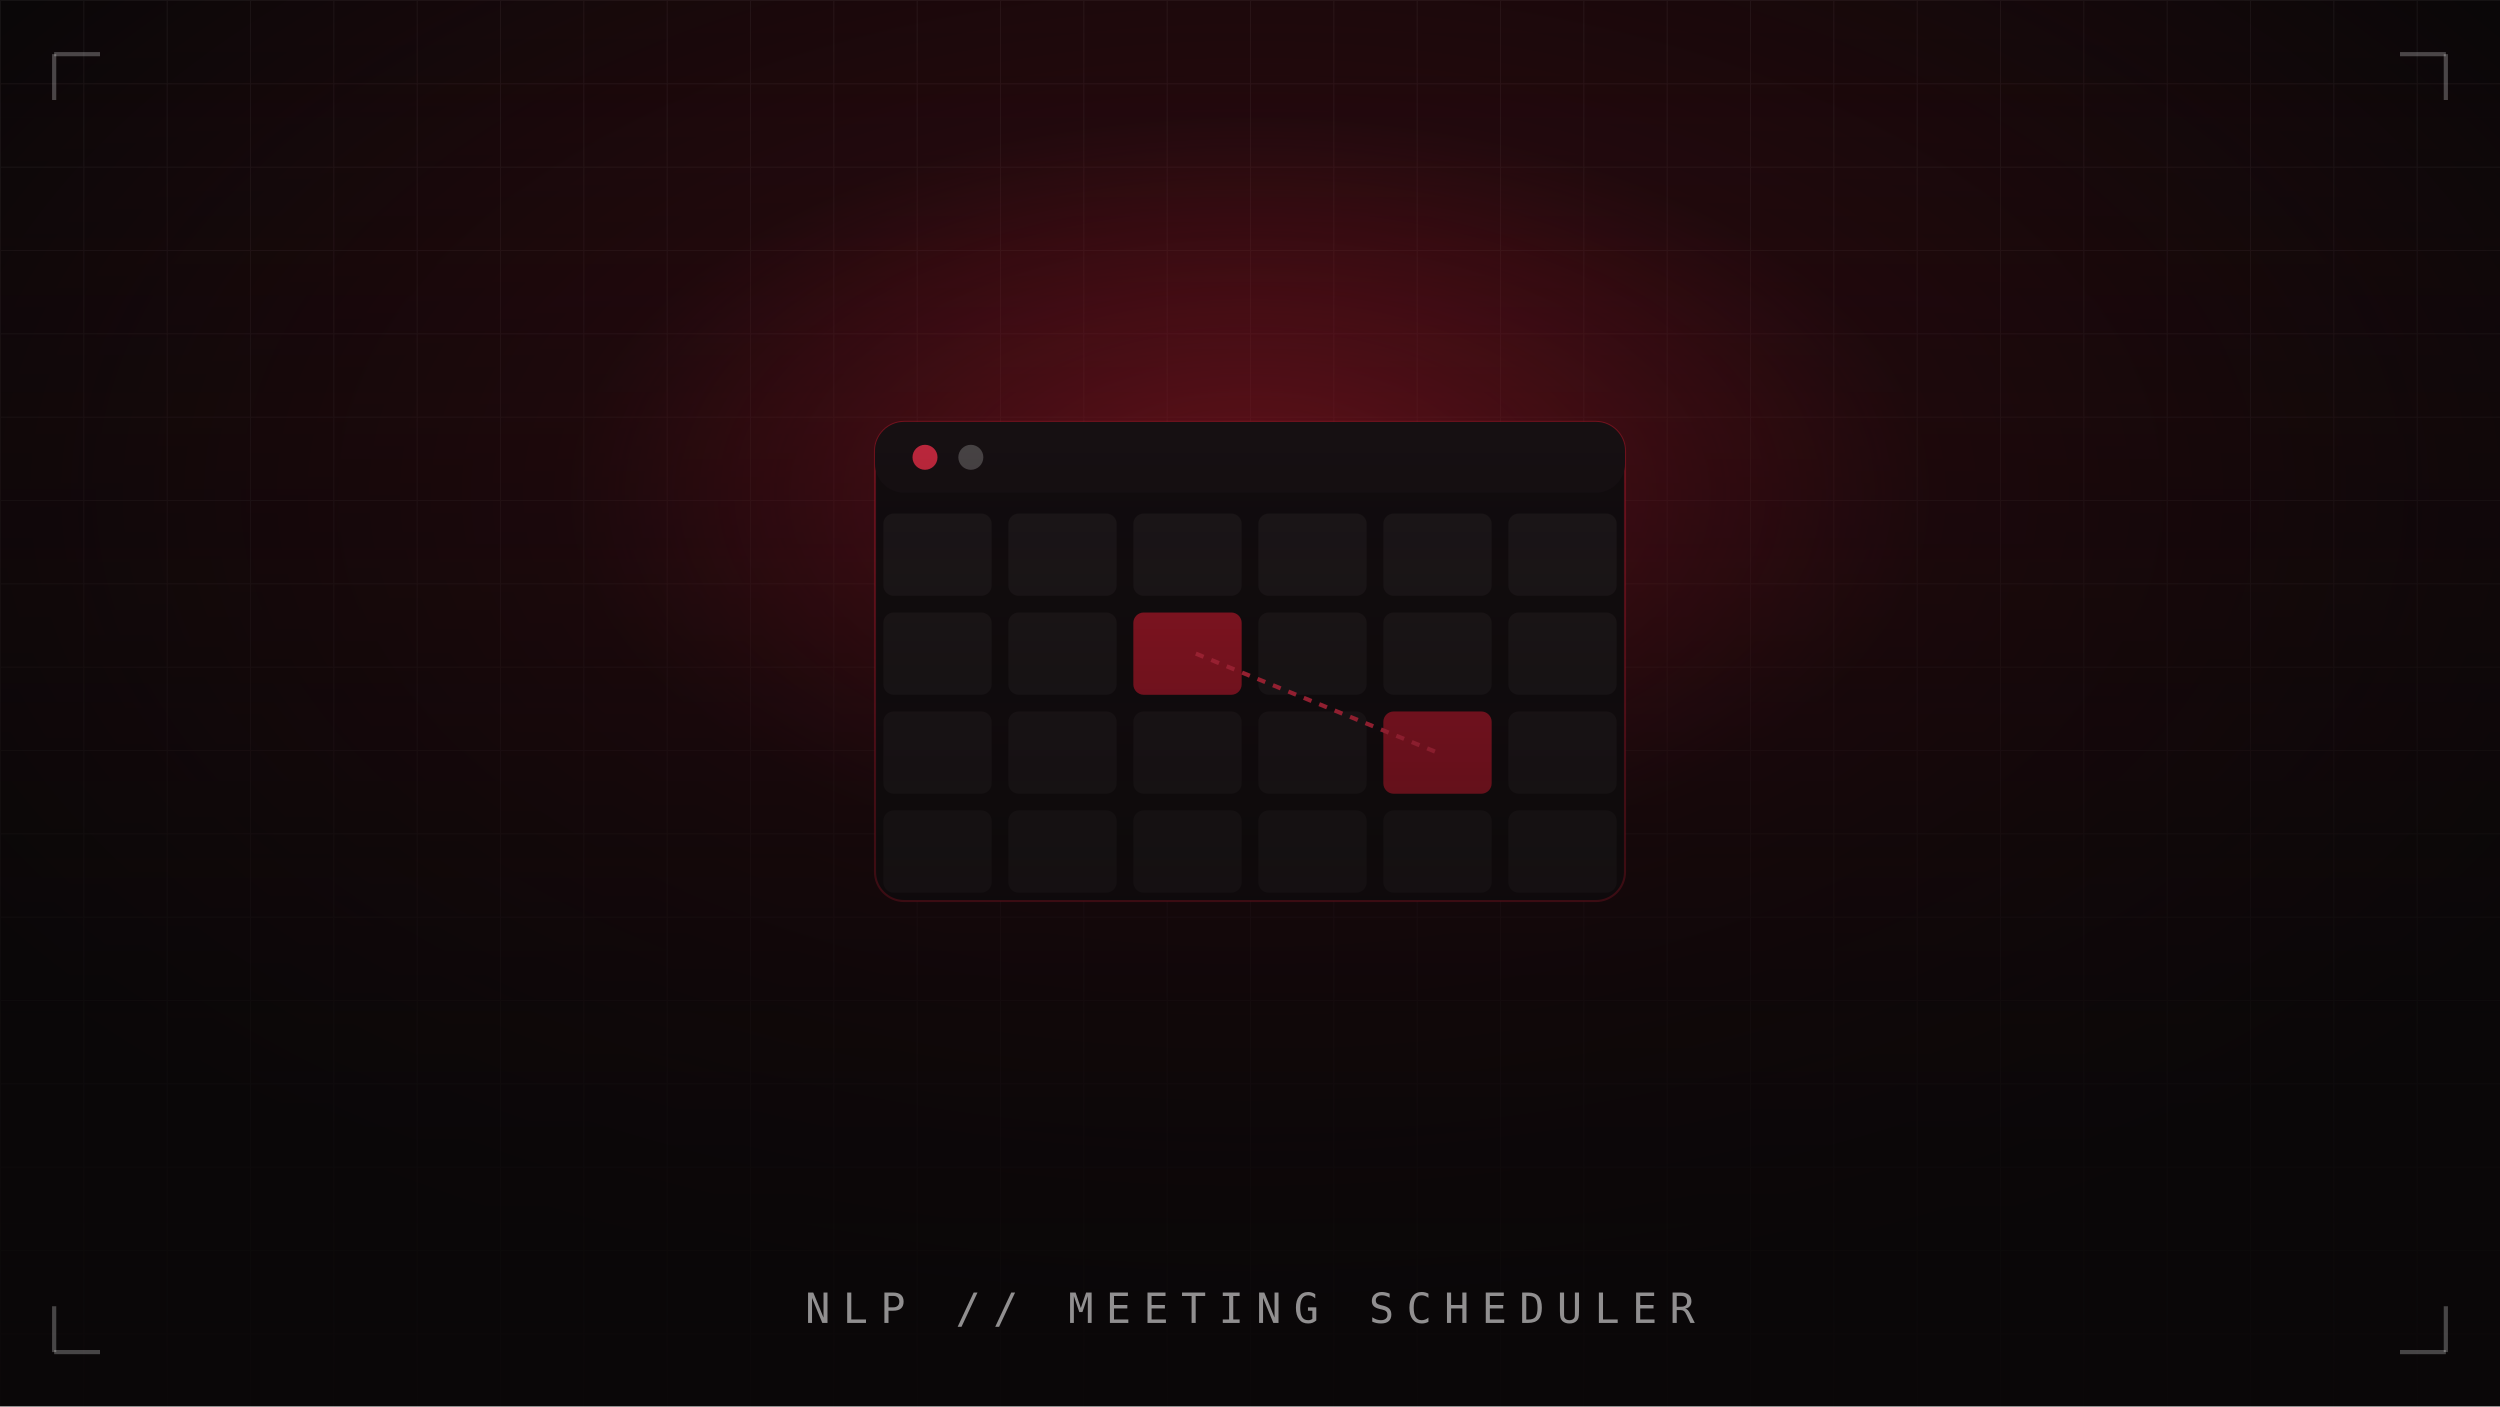
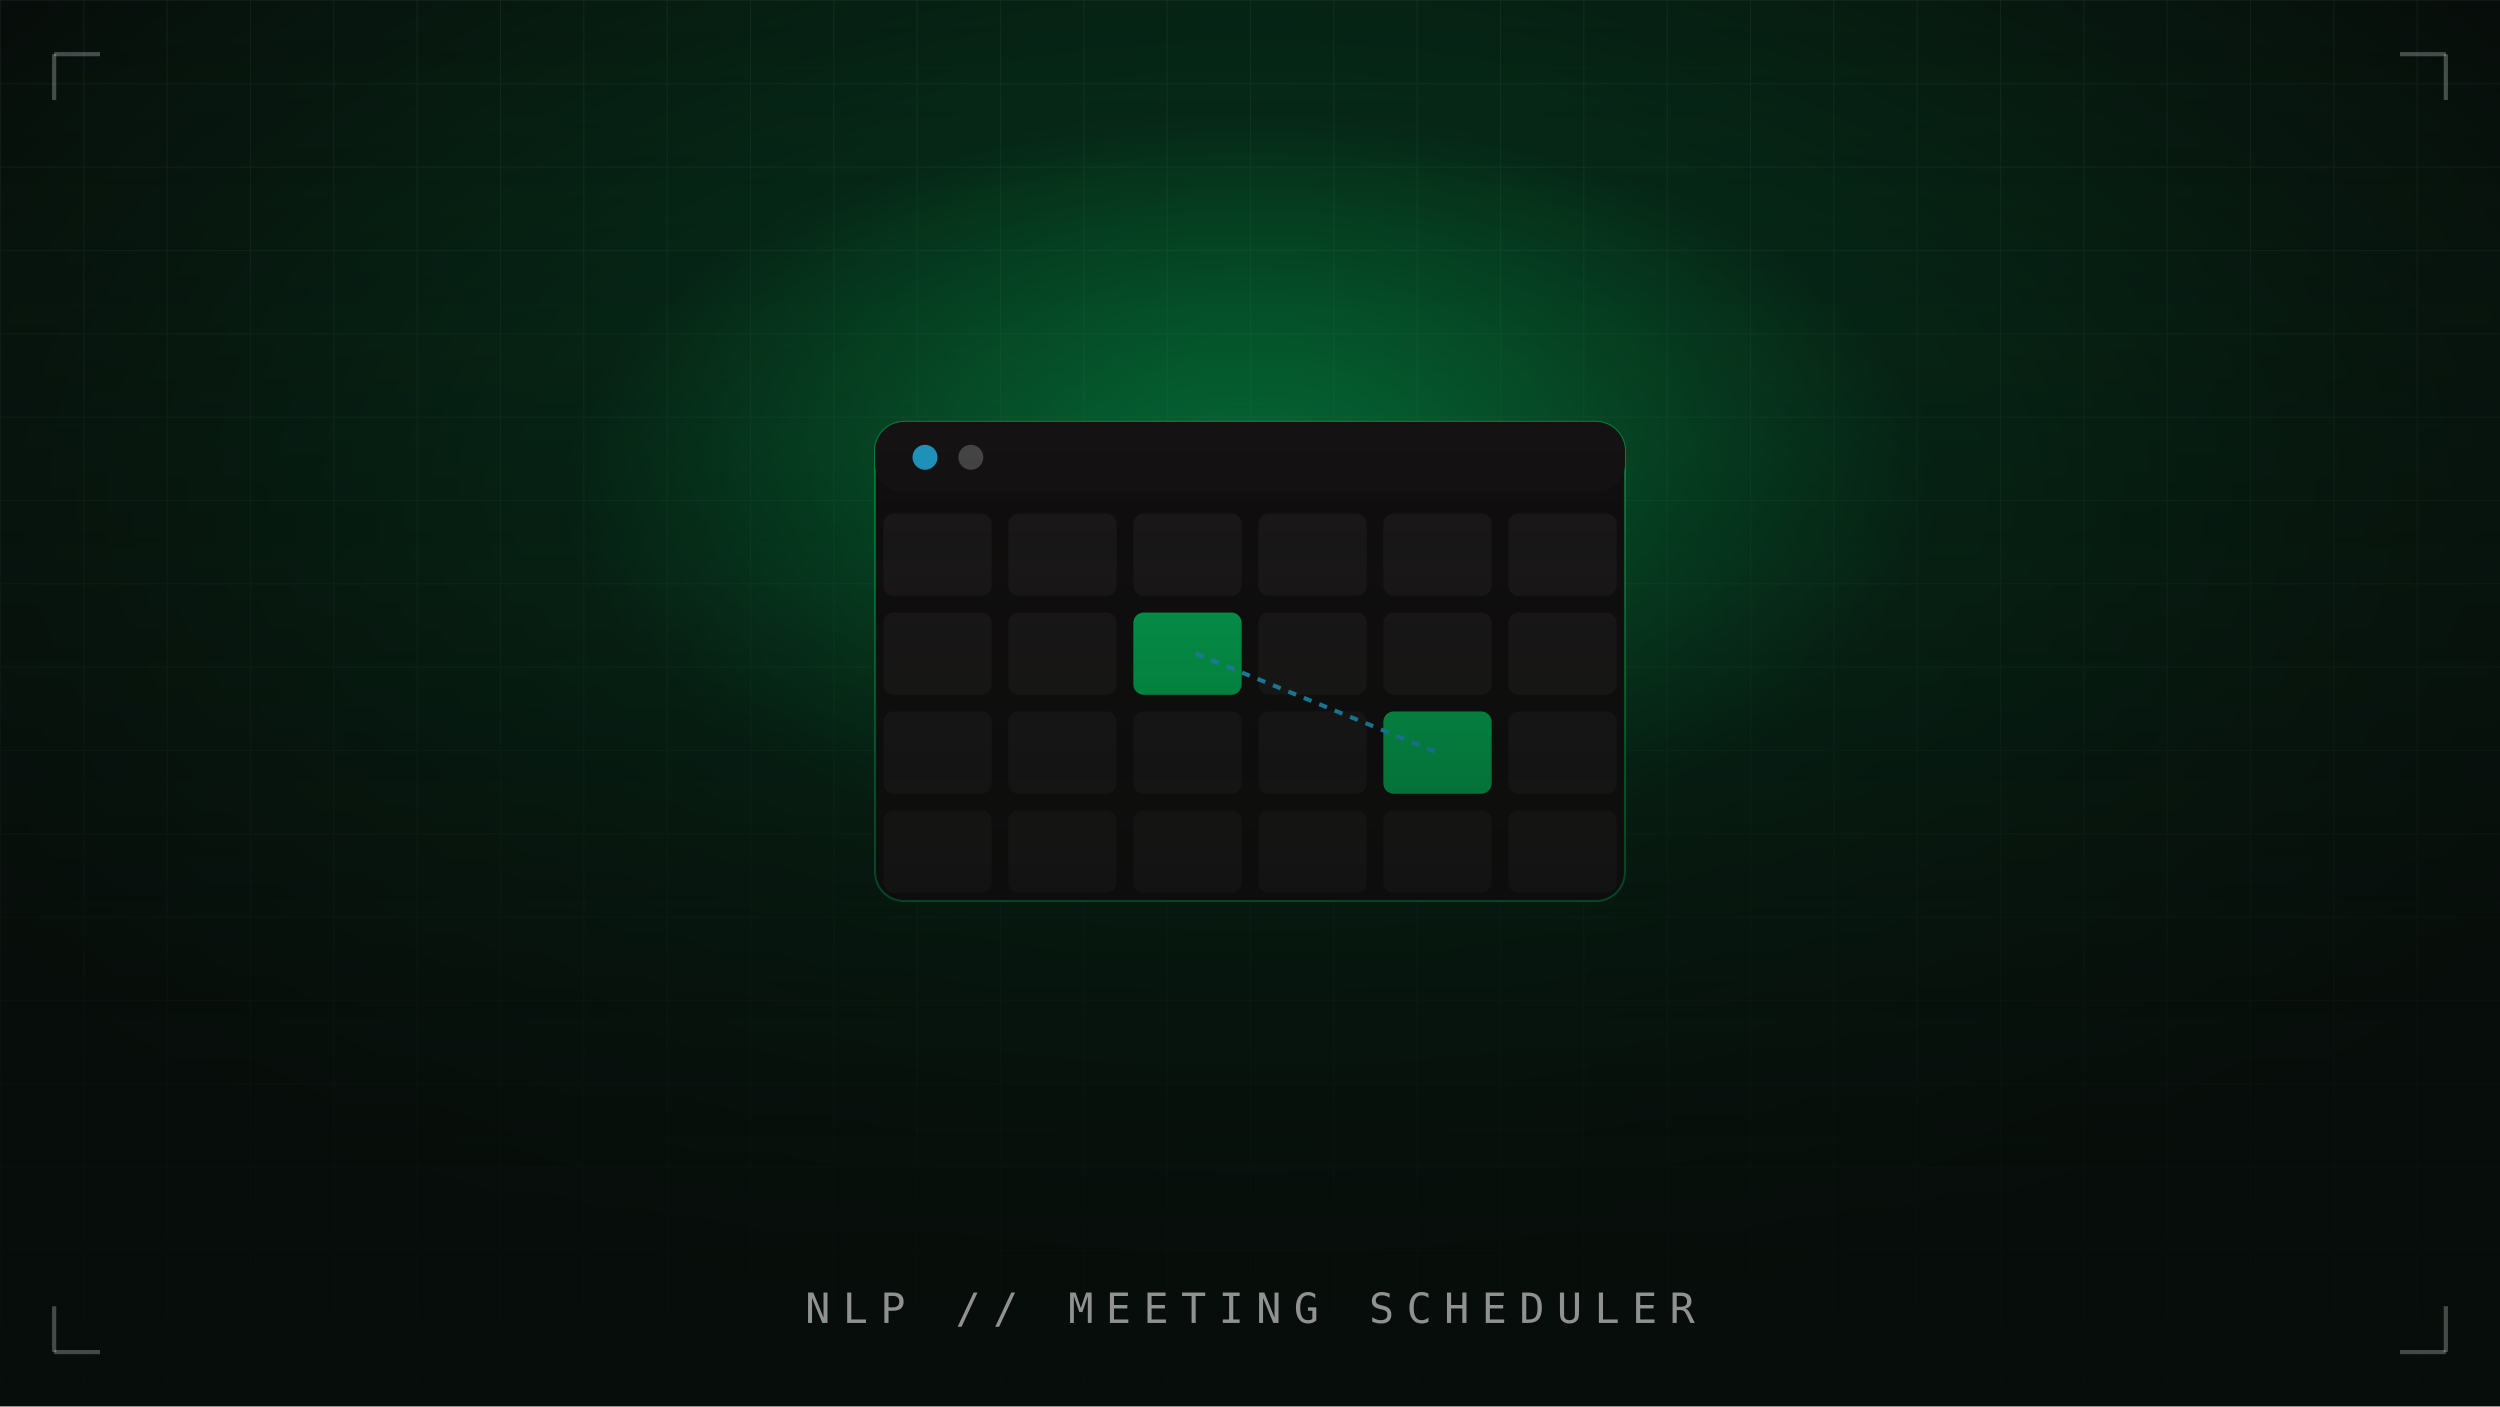
<svg xmlns="http://www.w3.org/2000/svg" viewBox="0 0 1200 675" width="1200" height="675" role="img">
  <defs>
    <radialGradient id="glow-s" cx="50%" cy="35%" r="60%">
-       <stop offset="0%" stop-color="#e11d34" stop-opacity="0.55" />
-       <stop offset="45%" stop-color="#e11d34" stop-opacity="0.12" />
-       <stop offset="100%" stop-color="#e11d34" stop-opacity="0" />
+       <stop offset="0%" stop-color="#00ff7a" stop-opacity="0.55" />
+       <stop offset="45%" stop-color="#00ff7a" stop-opacity="0.12" />
+       <stop offset="100%" stop-color="#00ff7a" stop-opacity="0" />
    </radialGradient>
    <linearGradient id="fade-s" x1="0" y1="0" x2="0" y2="1">
-       <stop offset="0%" stop-color="#0a0708" stop-opacity="0" />
-       <stop offset="100%" stop-color="#0a0708" stop-opacity="0.9" />
+       <stop offset="0%" stop-color="#070d0a" stop-opacity="0" />
+       <stop offset="100%" stop-color="#070d0a" stop-opacity="0.9" />
    </linearGradient>
    <pattern id="grid-s" width="40" height="40" patternUnits="userSpaceOnUse">
      <path d="M40 0H0V40" fill="none" stroke="#ffffff" stroke-opacity="0.05" stroke-width="1" />
    </pattern>
    <filter id="blur-s">
      <feGaussianBlur stdDeviation="6" />
    </filter>
  </defs>
-   <rect width="1200" height="675" fill="#0a0708" />
+   <rect width="1200" height="675" fill="#070d0a" />
  <rect width="1200" height="675" fill="url(#grid-s)" />
  <rect width="1200" height="675" fill="url(#glow-s)" />
-   <rect x="420" y="202.5" width="360" height="230" rx="14" fill="#140e10" stroke="#e11d34" stroke-opacity="0.5" />
+   <rect x="420" y="202.5" width="360" height="230" rx="14" fill="#140e10" stroke="#00ff7a" stroke-opacity="0.5" />
  <rect x="420" y="202.5" width="360" height="34" rx="14" fill="#1a1316" />
-   <circle cx="444" cy="219.5" r="6" fill="#ff3350" />
+   <circle cx="444" cy="219.5" r="6" fill="#29c6ff" />
  <circle cx="466" cy="219.5" r="6" fill="#fff" fill-opacity="0.3" />
  <rect x="424" y="246.5" width="52" height="39.5" rx="5" fill="#ffffff" fill-opacity="0.06" />
  <rect x="484" y="246.5" width="52" height="39.5" rx="5" fill="#ffffff" fill-opacity="0.06" />
  <rect x="544" y="246.5" width="52" height="39.5" rx="5" fill="#ffffff" fill-opacity="0.06" />
  <rect x="604" y="246.5" width="52" height="39.5" rx="5" fill="#ffffff" fill-opacity="0.06" />
  <rect x="664" y="246.5" width="52" height="39.5" rx="5" fill="#ffffff" fill-opacity="0.06" />
  <rect x="724" y="246.5" width="52" height="39.5" rx="5" fill="#ffffff" fill-opacity="0.06" />
  <rect x="424" y="294" width="52" height="39.5" rx="5" fill="#ffffff" fill-opacity="0.06" />
  <rect x="484" y="294" width="52" height="39.5" rx="5" fill="#ffffff" fill-opacity="0.06" />
-   <rect x="544" y="294" width="52" height="39.5" rx="5" fill="#e11d34" fill-opacity="0.85" />
+   <rect x="544" y="294" width="52" height="39.5" rx="5" fill="#00ff7a" fill-opacity="0.85" />
  <rect x="604" y="294" width="52" height="39.5" rx="5" fill="#ffffff" fill-opacity="0.06" />
  <rect x="664" y="294" width="52" height="39.5" rx="5" fill="#ffffff" fill-opacity="0.06" />
  <rect x="724" y="294" width="52" height="39.5" rx="5" fill="#ffffff" fill-opacity="0.06" />
  <rect x="424" y="341.5" width="52" height="39.5" rx="5" fill="#ffffff" fill-opacity="0.06" />
  <rect x="484" y="341.5" width="52" height="39.5" rx="5" fill="#ffffff" fill-opacity="0.06" />
  <rect x="544" y="341.5" width="52" height="39.5" rx="5" fill="#ffffff" fill-opacity="0.06" />
  <rect x="604" y="341.5" width="52" height="39.5" rx="5" fill="#ffffff" fill-opacity="0.06" />
-   <rect x="664" y="341.5" width="52" height="39.5" rx="5" fill="#e11d34" fill-opacity="0.85" />
+   <rect x="664" y="341.5" width="52" height="39.5" rx="5" fill="#00ff7a" fill-opacity="0.85" />
  <rect x="724" y="341.5" width="52" height="39.5" rx="5" fill="#ffffff" fill-opacity="0.06" />
  <rect x="424" y="389" width="52" height="39.5" rx="5" fill="#ffffff" fill-opacity="0.06" />
  <rect x="484" y="389" width="52" height="39.5" rx="5" fill="#ffffff" fill-opacity="0.06" />
  <rect x="544" y="389" width="52" height="39.5" rx="5" fill="#ffffff" fill-opacity="0.06" />
  <rect x="604" y="389" width="52" height="39.5" rx="5" fill="#ffffff" fill-opacity="0.06" />
  <rect x="664" y="389" width="52" height="39.5" rx="5" fill="#ffffff" fill-opacity="0.06" />
  <rect x="724" y="389" width="52" height="39.5" rx="5" fill="#ffffff" fill-opacity="0.06" />
-   <line x1="574" y1="313.75" x2="690" y2="361.25" stroke="#ff3350" stroke-width="2" stroke-dasharray="4 4" />
+   <line x1="574" y1="313.75" x2="690" y2="361.25" stroke="#29c6ff" stroke-width="2" stroke-dasharray="4 4" />
  <rect width="1200" height="675" fill="url(#fade-s)" />
  <line x1="26" y1="26" x2="48" y2="26" stroke="#ffffff" stroke-opacity="0.25" stroke-width="2" />
  <line x1="26" y1="26" x2="26" y2="48" stroke="#ffffff" stroke-opacity="0.25" stroke-width="2" />
  <line x1="1174" y1="26" x2="1152" y2="26" stroke="#ffffff" stroke-opacity="0.25" stroke-width="2" />
  <line x1="1174" y1="26" x2="1174" y2="48" stroke="#ffffff" stroke-opacity="0.25" stroke-width="2" />
  <line x1="26" y1="649" x2="48" y2="649" stroke="#ffffff" stroke-opacity="0.25" stroke-width="2" />
  <line x1="26" y1="649" x2="26" y2="627" stroke="#ffffff" stroke-opacity="0.25" stroke-width="2" />
  <line x1="1174" y1="649" x2="1152" y2="649" stroke="#ffffff" stroke-opacity="0.25" stroke-width="2" />
  <line x1="1174" y1="649" x2="1174" y2="627" stroke="#ffffff" stroke-opacity="0.25" stroke-width="2" />
  <text x="600" y="635" text-anchor="middle" font-family="ui-monospace, monospace" font-size="20" letter-spacing="6" fill="#ffffff" fill-opacity="0.55">NLP // MEETING SCHEDULER</text>
</svg>
